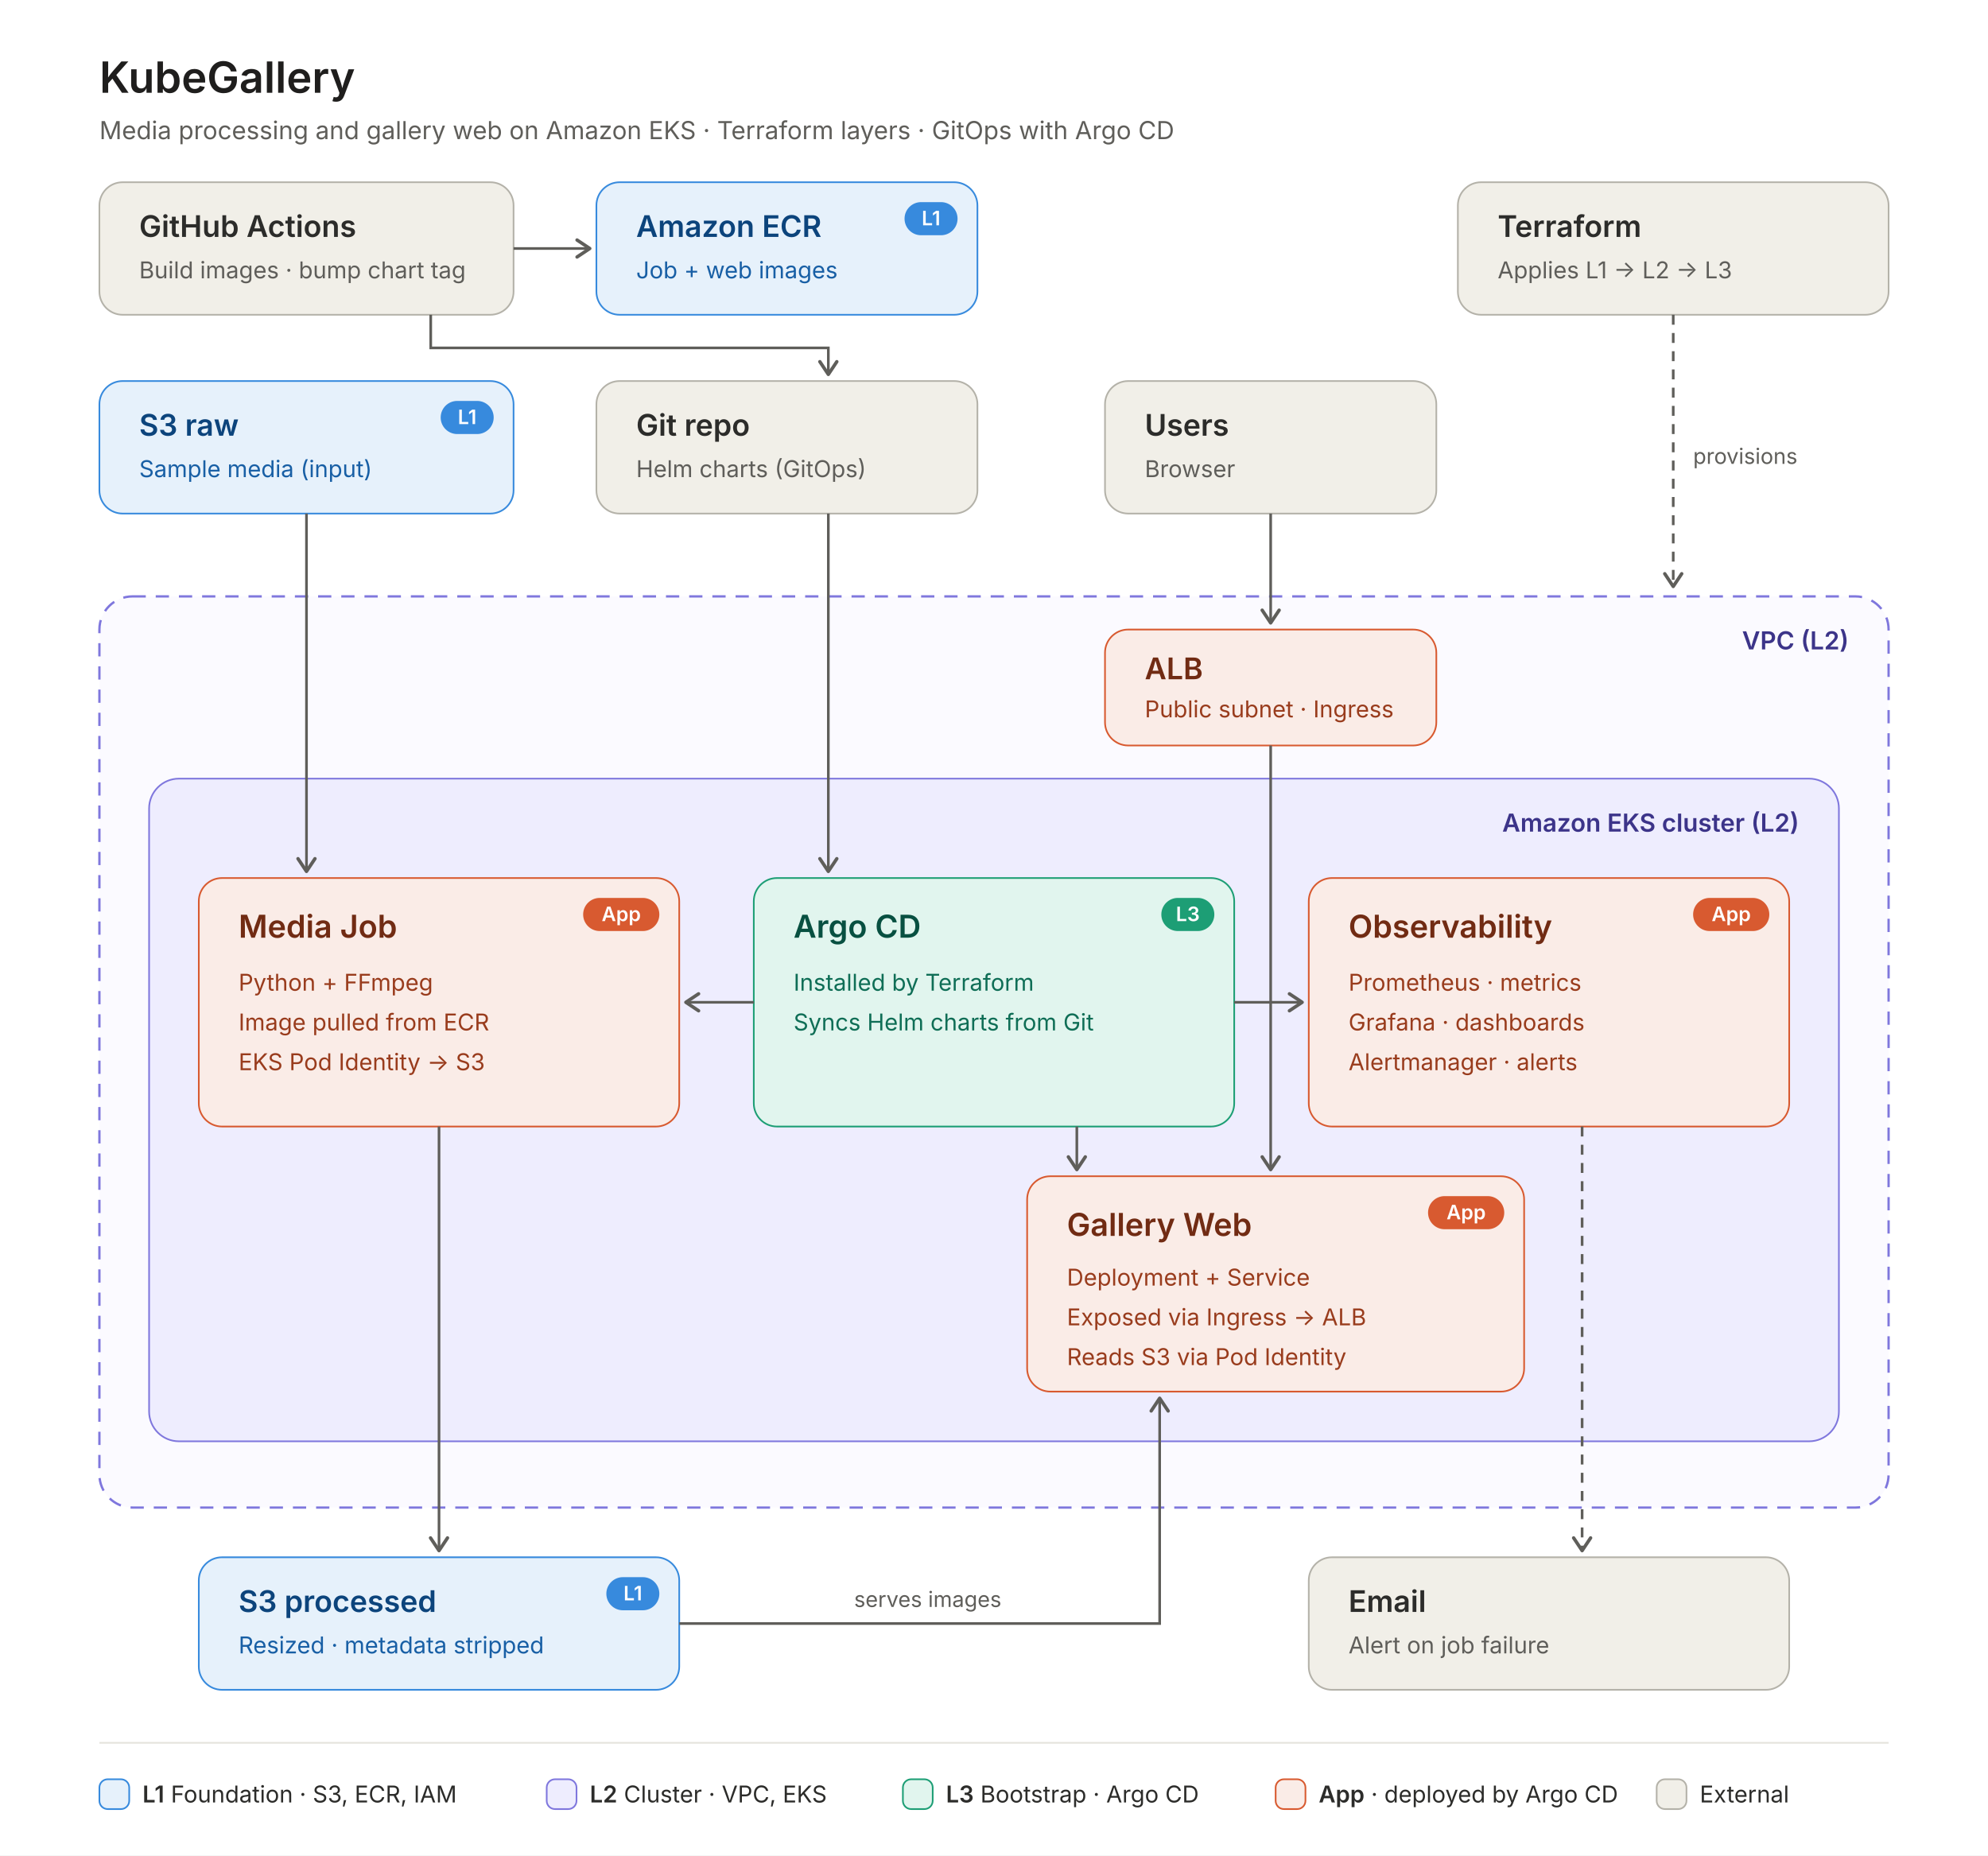
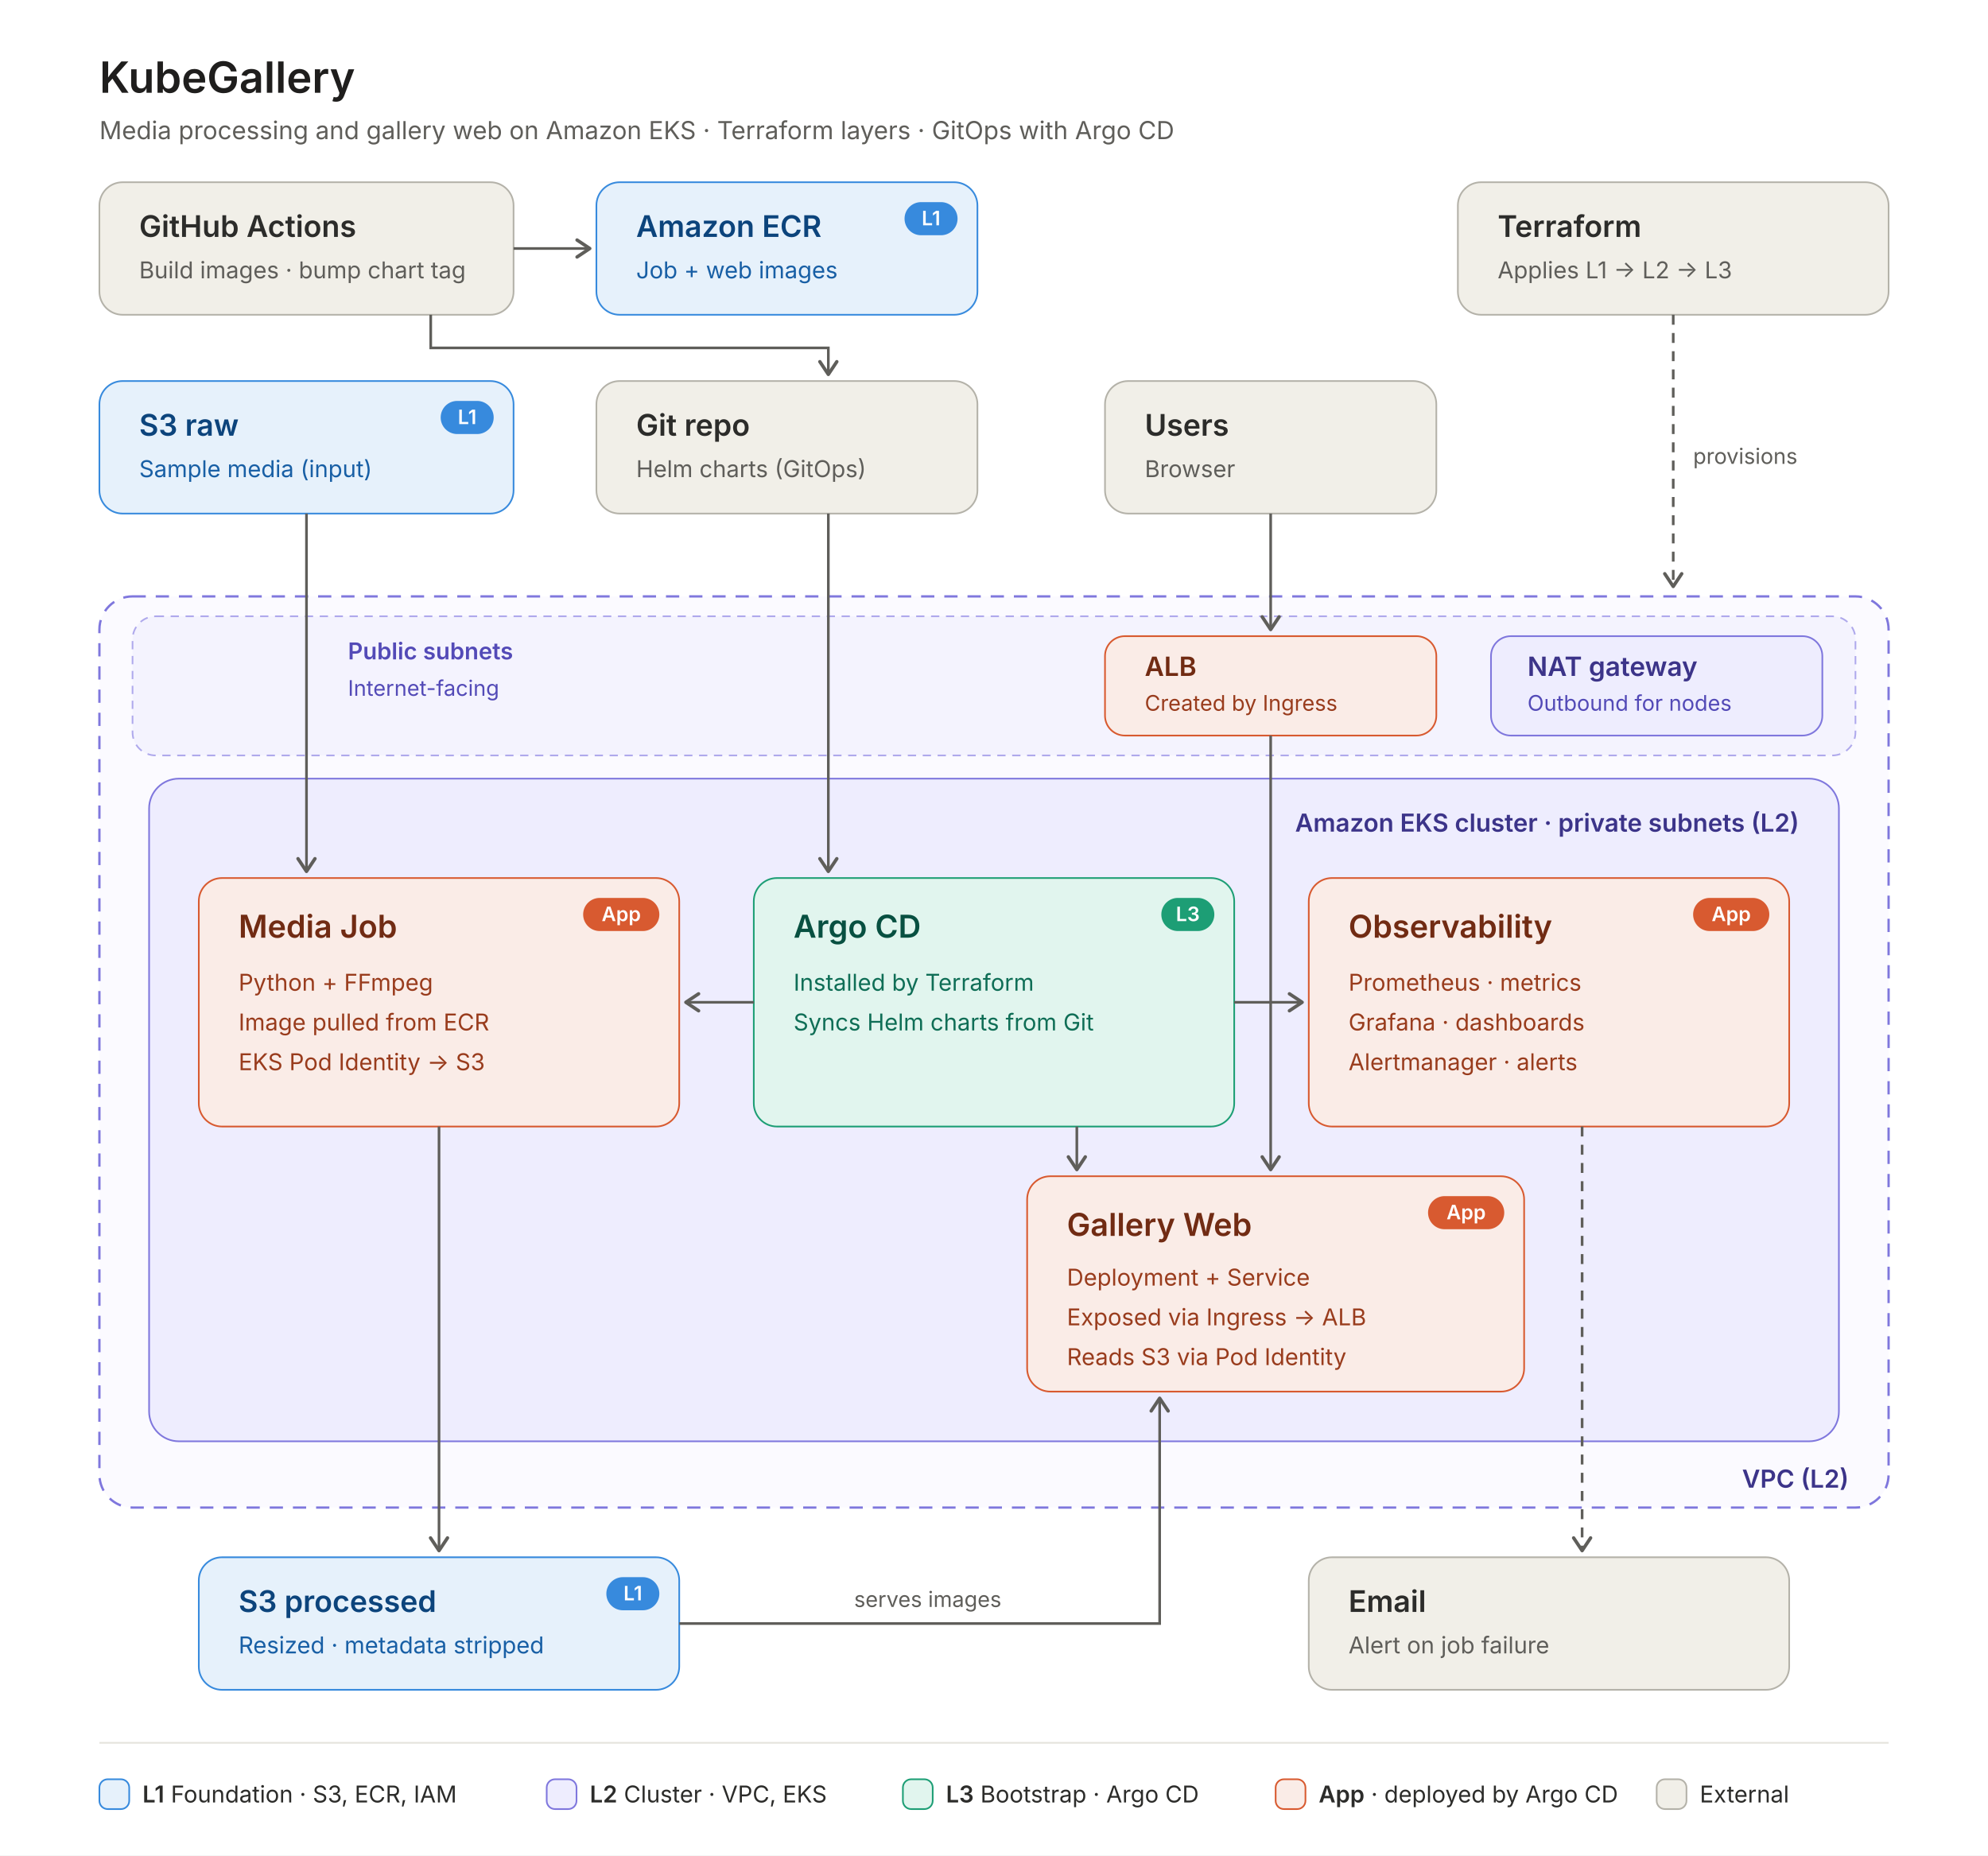
<svg xmlns="http://www.w3.org/2000/svg" width="1200" height="1120" viewBox="0 0 1200 1120" font-family="Inter, -apple-system, 'Segoe UI', Helvetica, Arial, sans-serif">
  <defs>
    <marker id="ar" viewBox="0 0 10 10" refX="8" refY="5" markerWidth="8" markerHeight="8" orient="auto-start-reverse">
      <path d="M2 1L8 5L2 9" fill="none" stroke="#5F5E5A" stroke-width="1.6" stroke-linecap="round" stroke-linejoin="round" />
    </marker>
  </defs>
  <rect width="1200" height="1120" fill="#FFFFFF" />
  <text x="60" y="56" font-size="26" font-weight="600" fill="#1F1E1D">KubeGallery</text>
  <text x="60" y="84" font-size="15" fill="#5F5E5A">Media processing and gallery web on Amazon EKS · Terraform layers · GitOps with Argo CD</text>
  <rect x="60" y="110" width="250" height="80" rx="14" fill="#F1EFE8" stroke="#B4B2A9" />
  <text x="84" y="143" font-size="18" font-weight="600" fill="#2C2C2A">GitHub Actions</text>
  <text x="84" y="168" font-size="14" fill="#5F5E5A">Build images · bump chart tag</text>
  <rect x="360" y="110" width="230" height="80" rx="14" fill="#E6F1FB" stroke="#378ADD" />
  <text x="384" y="143" font-size="18" font-weight="600" fill="#0C447C">Amazon ECR</text>
  <text x="384" y="168" font-size="14" fill="#185FA5">Job + web images</text>
  <rect x="546" y="122" width="32" height="20" rx="10" fill="#378ADD" />
  <text x="562" y="136" font-size="12" font-weight="600" fill="#FFFFFF" text-anchor="middle">L1</text>
  <rect x="880" y="110" width="260" height="80" rx="14" fill="#F1EFE8" stroke="#B4B2A9" />
  <text x="904" y="143" font-size="18" font-weight="600" fill="#2C2C2A">Terraform</text>
  <text x="904" y="168" font-size="14" fill="#5F5E5A">Applies L1 → L2 → L3</text>
  <line x1="310" y1="150" x2="356" y2="150" stroke="#5F5E5A" stroke-width="1.6" marker-end="url(#ar)" />
  <rect x="60" y="230" width="250" height="80" rx="14" fill="#E6F1FB" stroke="#378ADD" />
  <text x="84" y="263" font-size="18" font-weight="600" fill="#0C447C">S3 raw</text>
  <text x="84" y="288" font-size="14" fill="#185FA5">Sample media (input)</text>
  <rect x="266" y="242" width="32" height="20" rx="10" fill="#378ADD" />
  <text x="282" y="256" font-size="12" font-weight="600" fill="#FFFFFF" text-anchor="middle">L1</text>
  <rect x="360" y="230" width="230" height="80" rx="14" fill="#F1EFE8" stroke="#B4B2A9" />
  <text x="384" y="263" font-size="18" font-weight="600" fill="#2C2C2A">Git repo</text>
  <text x="384" y="288" font-size="14" fill="#5F5E5A">Helm charts (GitOps)</text>
  <rect x="667" y="230" width="200" height="80" rx="14" fill="#F1EFE8" stroke="#B4B2A9" />
  <text x="691" y="263" font-size="18" font-weight="600" fill="#2C2C2A">Users</text>
  <text x="691" y="288" font-size="14" fill="#5F5E5A">Browser</text>
  <path d="M260 190 L260 210 L500 210 L500 226" fill="none" stroke="#5F5E5A" stroke-width="1.6" marker-end="url(#ar)" />
  <line x1="1010" y1="190" x2="1010" y2="354" stroke="#5F5E5A" stroke-width="1.6" stroke-dasharray="6 5" marker-end="url(#ar)" />
  <text x="1022" y="280" font-size="13" fill="#5F5E5A">provisions</text>
  <rect x="60" y="360" width="1080" height="550" rx="20" fill="#FBFAFF" stroke="#7F77DD" stroke-width="1.4" stroke-dasharray="8 6" />
-   <text x="1116" y="392" font-size="15" font-weight="600" fill="#3C3489" text-anchor="end">VPC  (L2)</text>
-   <rect x="667" y="380" width="200" height="70" rx="14" fill="#FAECE7" stroke="#D85A30" />
-   <text x="691" y="410" font-size="18" font-weight="600" fill="#712B13">ALB</text>
-   <text x="691" y="433" font-size="14" fill="#993C1D">Public subnet · Ingress</text>
-   <line x1="767" y1="310" x2="767" y2="376" stroke="#5F5E5A" stroke-width="1.6" marker-end="url(#ar)" />
+   <text x="1116" y="898" font-size="15" font-weight="600" fill="#3C3489" text-anchor="end">VPC  (L2)</text>
+   <rect x="80" y="372" width="1040" height="84" rx="14" fill="#F4F3FE" stroke="#AFA9EC" stroke-dasharray="5 4" />
+   <text x="210" y="398" font-size="14" font-weight="600" fill="#534AB7">Public subnets</text>
+   <text x="210" y="420" font-size="13" fill="#534AB7">Internet-facing</text>
+   <rect x="900" y="384" width="200" height="60" rx="12" fill="#EEEDFE" stroke="#7F77DD" />
+   <text x="922" y="408" font-size="16" font-weight="600" fill="#3C3489">NAT gateway</text>
+   <text x="922" y="429" font-size="13" fill="#534AB7">Outbound for nodes</text>
+   <rect x="667" y="384" width="200" height="60" rx="12" fill="#FAECE7" stroke="#D85A30" />
+   <text x="691" y="408" font-size="16" font-weight="600" fill="#712B13">ALB</text>
+   <text x="691" y="429" font-size="13" fill="#993C1D">Created by Ingress</text>
+   <line x1="767" y1="310" x2="767" y2="380" stroke="#5F5E5A" stroke-width="1.6" marker-end="url(#ar)" />
  <rect x="90" y="470" width="1020" height="400" rx="18" fill="#EEEDFE" stroke="#7F77DD" />
-   <text x="1086" y="502" font-size="15" font-weight="600" fill="#3C3489" text-anchor="end">Amazon EKS cluster  (L2)</text>
+   <text x="1086" y="502" font-size="15" font-weight="600" fill="#3C3489" text-anchor="end">Amazon EKS cluster · private subnets  (L2)</text>
  <rect x="120" y="530" width="290" height="150" rx="14" fill="#FAECE7" stroke="#D85A30" />
  <text x="144" y="566" font-size="19" font-weight="600" fill="#712B13">Media Job</text>
  <text x="144" y="598" font-size="14" fill="#993C1D">Python + FFmpeg</text>
  <text x="144" y="622" font-size="14" fill="#993C1D">Image pulled from ECR</text>
  <text x="144" y="646" font-size="14" fill="#993C1D">EKS Pod Identity → S3</text>
  <rect x="352" y="542" width="46" height="20" rx="10" fill="#D85A30" />
  <text x="375" y="556" font-size="12" font-weight="600" fill="#FFFFFF" text-anchor="middle">App</text>
  <rect x="455" y="530" width="290" height="150" rx="14" fill="#E1F5EE" stroke="#1D9E75" />
  <text x="479" y="566" font-size="19" font-weight="600" fill="#085041">Argo CD</text>
  <text x="479" y="598" font-size="14" fill="#0F6E56">Installed by Terraform</text>
  <text x="479" y="622" font-size="14" fill="#0F6E56">Syncs Helm charts from Git</text>
  <rect x="701" y="542" width="32" height="20" rx="10" fill="#1D9E75" />
  <text x="717" y="556" font-size="12" font-weight="600" fill="#FFFFFF" text-anchor="middle">L3</text>
  <rect x="790" y="530" width="290" height="150" rx="14" fill="#FAECE7" stroke="#D85A30" />
  <text x="814" y="566" font-size="19" font-weight="600" fill="#712B13">Observability</text>
  <text x="814" y="598" font-size="14" fill="#993C1D">Prometheus · metrics</text>
  <text x="814" y="622" font-size="14" fill="#993C1D">Grafana · dashboards</text>
  <text x="814" y="646" font-size="14" fill="#993C1D">Alertmanager · alerts</text>
  <rect x="1022" y="542" width="46" height="20" rx="10" fill="#D85A30" />
  <text x="1045" y="556" font-size="12" font-weight="600" fill="#FFFFFF" text-anchor="middle">App</text>
  <rect x="620" y="710" width="300" height="130" rx="14" fill="#FAECE7" stroke="#D85A30" />
  <text x="644" y="746" font-size="19" font-weight="600" fill="#712B13">Gallery Web</text>
  <text x="644" y="776" font-size="14" fill="#993C1D">Deployment + Service</text>
  <text x="644" y="800" font-size="14" fill="#993C1D">Exposed via Ingress → ALB</text>
  <text x="644" y="824" font-size="14" fill="#993C1D">Reads S3 via Pod Identity</text>
  <rect x="862" y="722" width="46" height="20" rx="10" fill="#D85A30" />
  <text x="885" y="736" font-size="12" font-weight="600" fill="#FFFFFF" text-anchor="middle">App</text>
  <line x1="185" y1="310" x2="185" y2="526" stroke="#5F5E5A" stroke-width="1.6" marker-end="url(#ar)" />
  <line x1="500" y1="310" x2="500" y2="526" stroke="#5F5E5A" stroke-width="1.6" marker-end="url(#ar)" />
  <line x1="455" y1="605" x2="414" y2="605" stroke="#5F5E5A" stroke-width="1.6" marker-end="url(#ar)" />
  <line x1="745" y1="605" x2="786" y2="605" stroke="#5F5E5A" stroke-width="1.6" marker-end="url(#ar)" />
  <line x1="650" y1="680" x2="650" y2="706" stroke="#5F5E5A" stroke-width="1.6" marker-end="url(#ar)" />
-   <line x1="767" y1="450" x2="767" y2="706" stroke="#5F5E5A" stroke-width="1.6" marker-end="url(#ar)" />
+   <line x1="767" y1="444" x2="767" y2="706" stroke="#5F5E5A" stroke-width="1.6" marker-end="url(#ar)" />
  <rect x="120" y="940" width="290" height="80" rx="14" fill="#E6F1FB" stroke="#378ADD" />
  <text x="144" y="973" font-size="18" font-weight="600" fill="#0C447C">S3 processed</text>
  <text x="144" y="998" font-size="14" fill="#185FA5">Resized · metadata stripped</text>
  <rect x="366" y="952" width="32" height="20" rx="10" fill="#378ADD" />
  <text x="382" y="966" font-size="12" font-weight="600" fill="#FFFFFF" text-anchor="middle">L1</text>
  <rect x="790" y="940" width="290" height="80" rx="14" fill="#F1EFE8" stroke="#B4B2A9" />
  <text x="814" y="973" font-size="18" font-weight="600" fill="#2C2C2A">Email</text>
  <text x="814" y="998" font-size="14" fill="#5F5E5A">Alert on job failure</text>
  <line x1="265" y1="680" x2="265" y2="936" stroke="#5F5E5A" stroke-width="1.6" marker-end="url(#ar)" />
  <path d="M410 980 L700 980 L700 844" fill="none" stroke="#5F5E5A" stroke-width="1.6" marker-end="url(#ar)" />
  <text x="560" y="970" font-size="13" fill="#5F5E5A" text-anchor="middle">serves images</text>
  <line x1="955" y1="680" x2="955" y2="936" stroke="#5F5E5A" stroke-width="1.6" stroke-dasharray="6 5" marker-end="url(#ar)" />
  <line x1="60" y1="1052" x2="1140" y2="1052" stroke="#E5E3DC" />
  <rect x="60" y="1074" width="18" height="18" rx="5" fill="#E6F1FB" stroke="#378ADD" />
  <text x="86" y="1088" font-size="14" fill="#2C2C2A">
    <tspan font-weight="600">L1</tspan> Foundation · S3, ECR, IAM</text>
  <rect x="330" y="1074" width="18" height="18" rx="5" fill="#EEEDFE" stroke="#7F77DD" />
  <text x="356" y="1088" font-size="14" fill="#2C2C2A">
    <tspan font-weight="600">L2</tspan> Cluster · VPC, EKS</text>
  <rect x="545" y="1074" width="18" height="18" rx="5" fill="#E1F5EE" stroke="#1D9E75" />
  <text x="571" y="1088" font-size="14" fill="#2C2C2A">
    <tspan font-weight="600">L3</tspan> Bootstrap · Argo CD</text>
  <rect x="770" y="1074" width="18" height="18" rx="5" fill="#FAECE7" stroke="#D85A30" />
  <text x="796" y="1088" font-size="14" fill="#2C2C2A">
    <tspan font-weight="600">App</tspan> · deployed by Argo CD</text>
  <rect x="1000" y="1074" width="18" height="18" rx="5" fill="#F1EFE8" stroke="#B4B2A9" />
  <text x="1026" y="1088" font-size="14" fill="#2C2C2A">External</text>
</svg>
